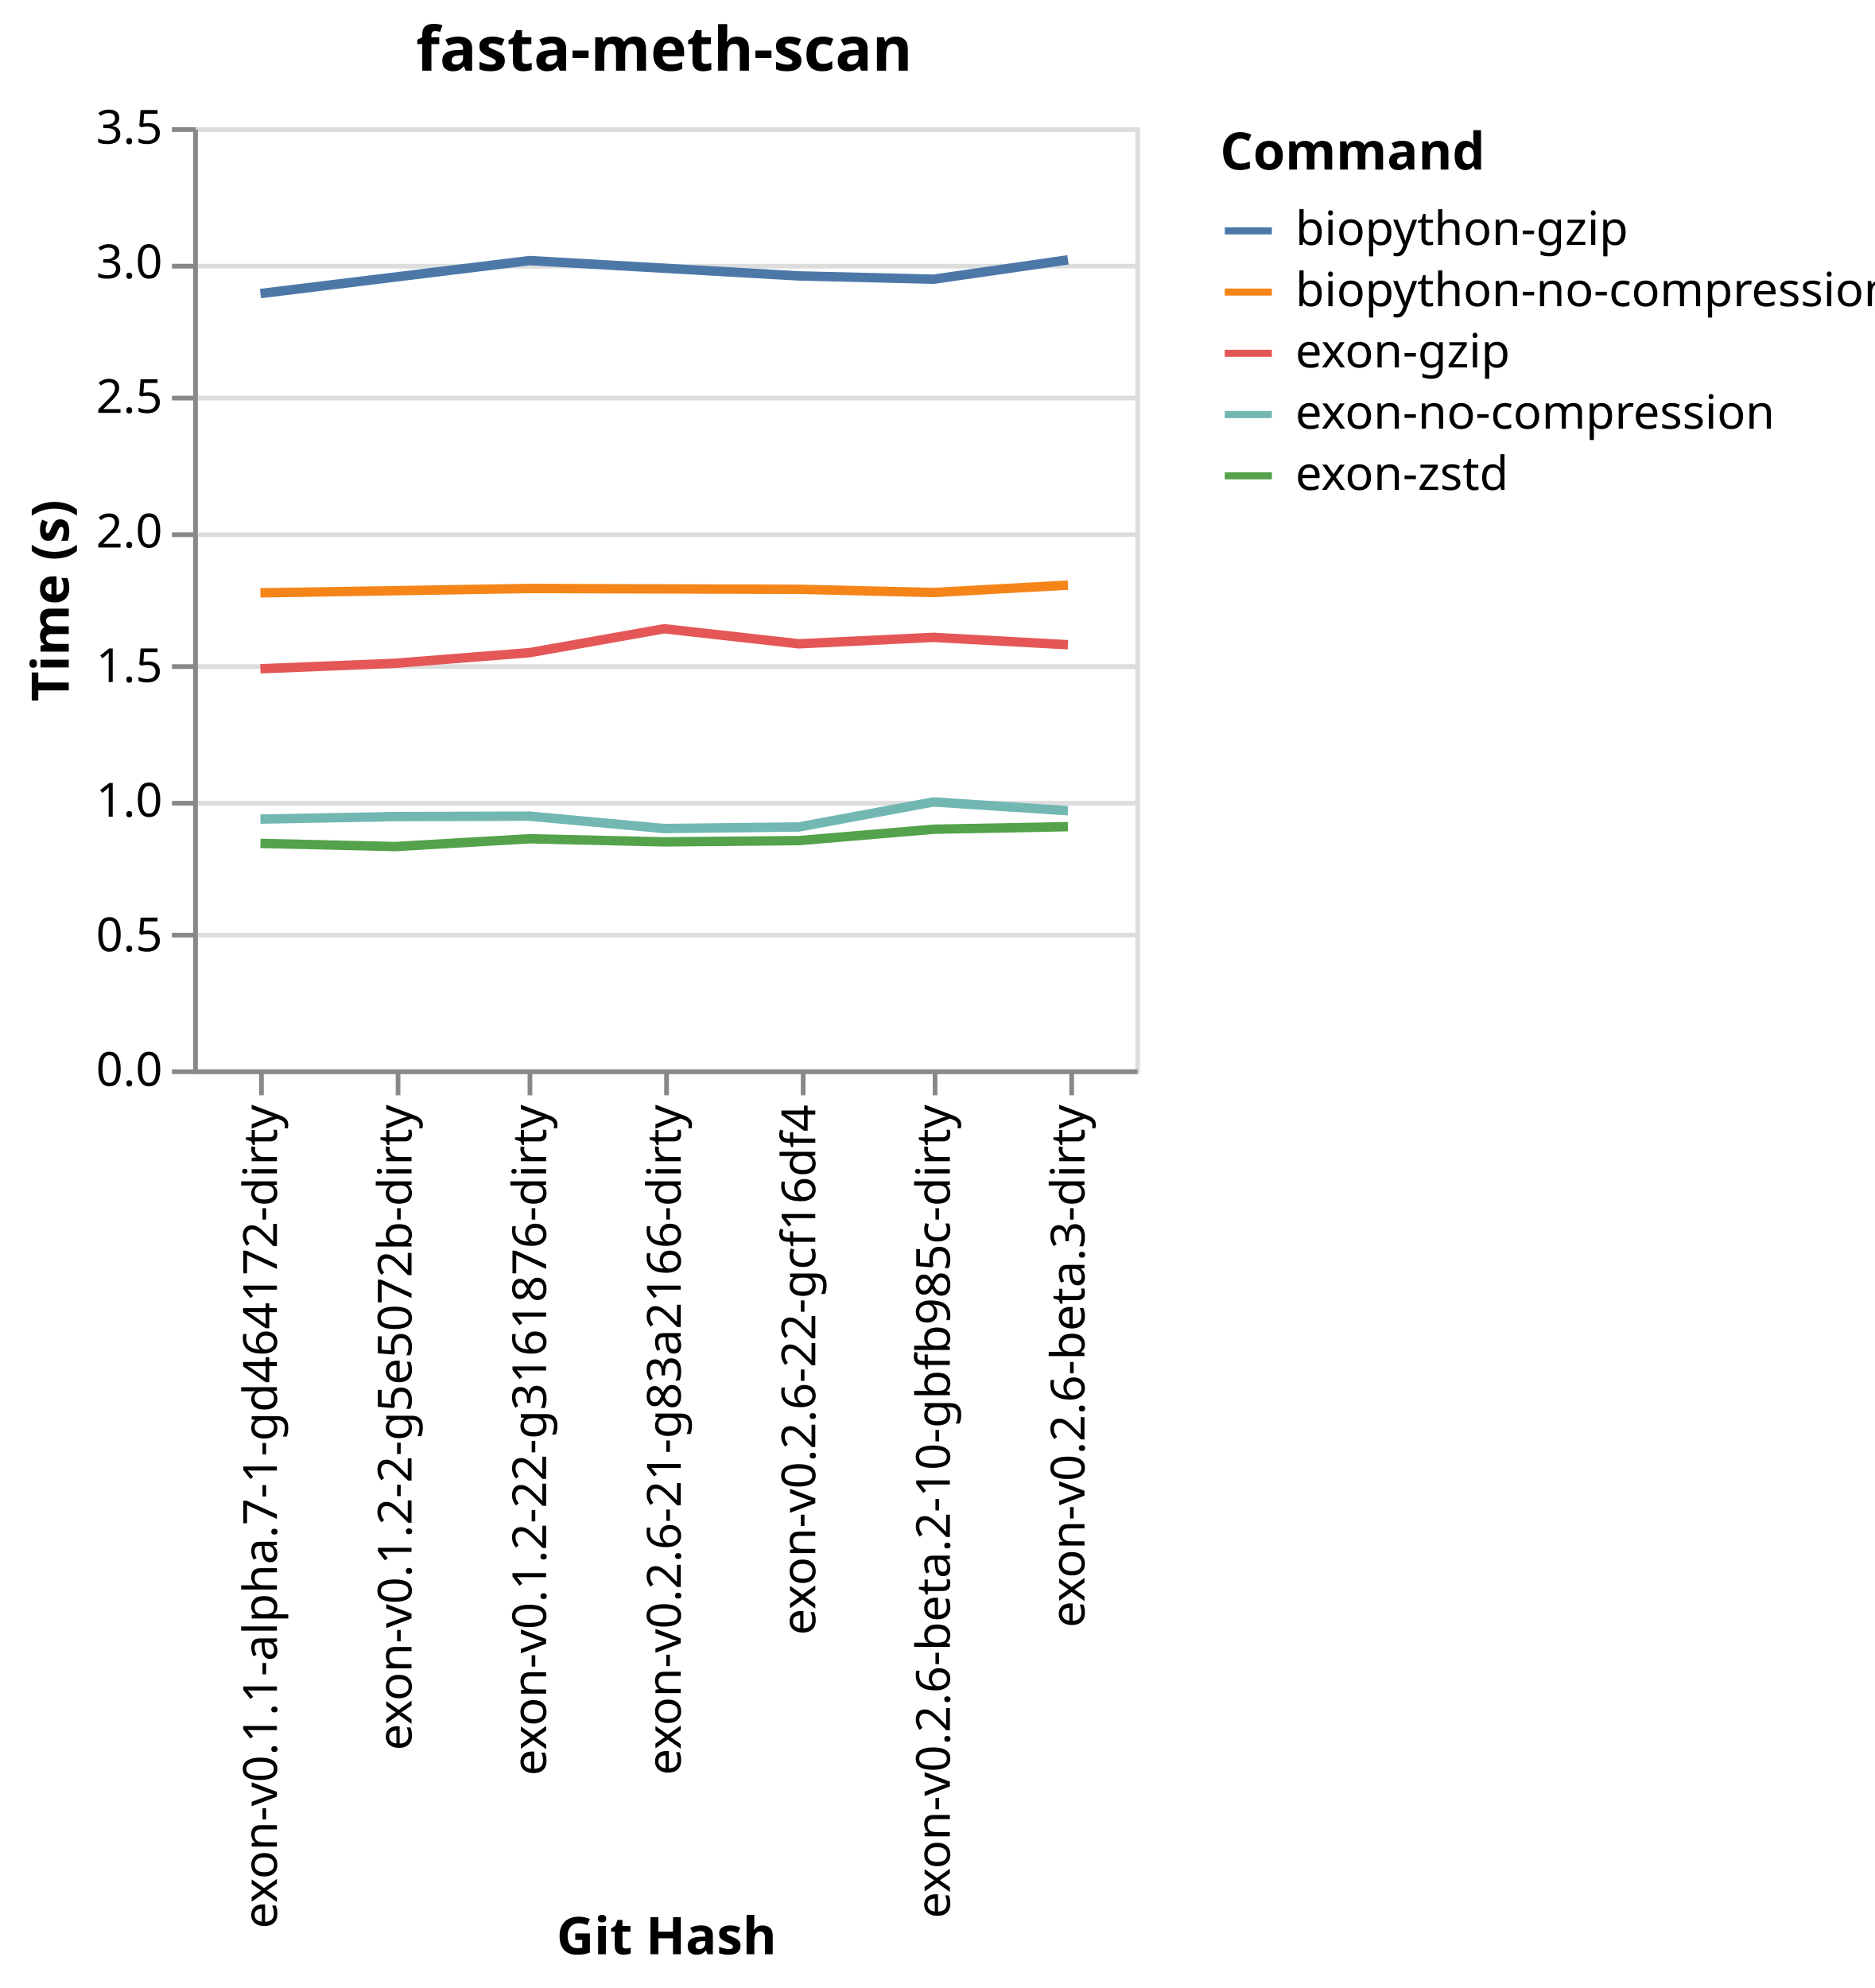
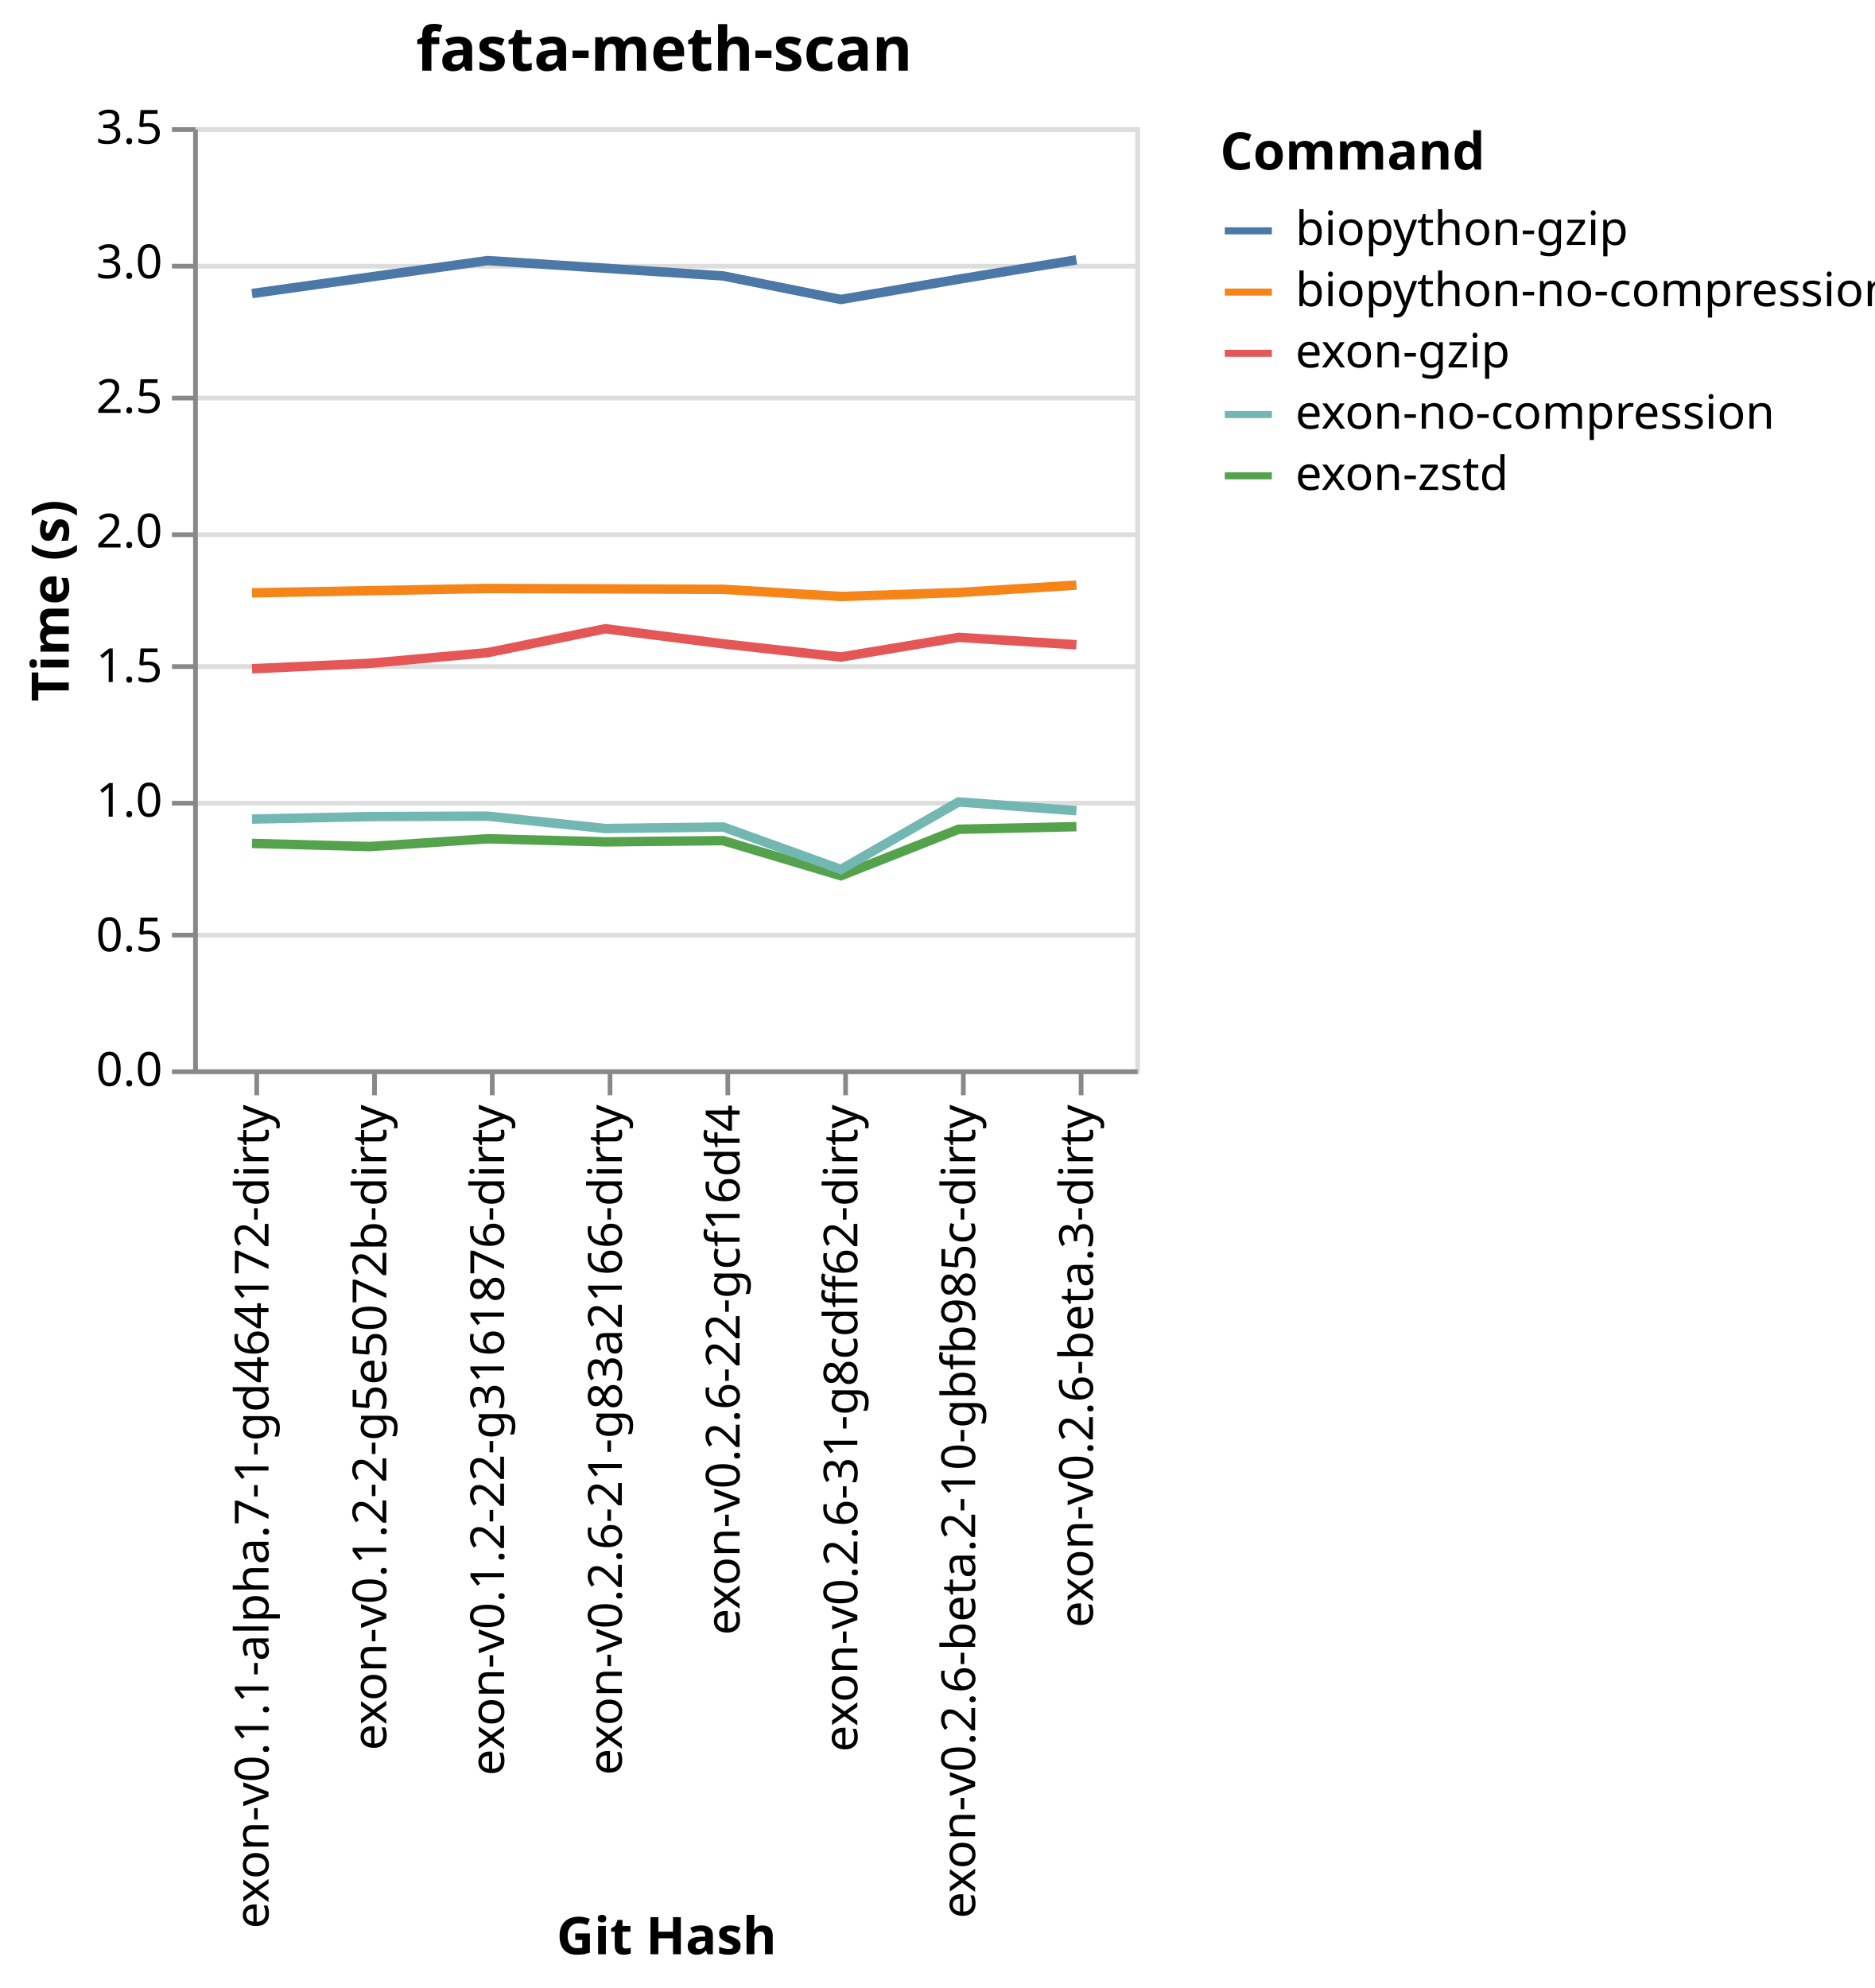
<svg xmlns="http://www.w3.org/2000/svg" version="1.1" class="marks" width="398" height="422" viewBox="0 0 398 422">
  <rect width="398" height="422" fill="white" />
  <g fill="none" stroke-miterlimit="10" transform="translate(41,27)">
    <g class="mark-group role-frame root" role="graphics-object" aria-roledescription="group mark container">
      <g transform="translate(0,0)">
        <path class="background" aria-hidden="true" d="M0.5,0.5h200v200h-200Z" stroke="#ddd" />
        <g>
          <g class="mark-group role-axis" aria-hidden="true">
            <g transform="translate(0.5,0.5)">
              <path class="background" aria-hidden="true" d="M0,0h0v0h0Z" pointer-events="none" />
              <g>
                <g class="mark-rule role-axis-grid" pointer-events="none">
                  <line transform="translate(0,200)" x2="200" y2="0" stroke="#ddd" stroke-width="1" opacity="1" />
                  <line transform="translate(0,171)" x2="200" y2="0" stroke="#ddd" stroke-width="1" opacity="1" />
                  <line transform="translate(0,143)" x2="200" y2="0" stroke="#ddd" stroke-width="1" opacity="1" />
                  <line transform="translate(0,114)" x2="200" y2="0" stroke="#ddd" stroke-width="1" opacity="1" />
                  <line transform="translate(0,86)" x2="200" y2="0" stroke="#ddd" stroke-width="1" opacity="1" />
                  <line transform="translate(0,57)" x2="200" y2="0" stroke="#ddd" stroke-width="1" opacity="1" />
                  <line transform="translate(0,29)" x2="200" y2="0" stroke="#ddd" stroke-width="1" opacity="1" />
                  <line transform="translate(0,0)" x2="200" y2="0" stroke="#ddd" stroke-width="1" opacity="1" />
                </g>
              </g>
              <path class="foreground" aria-hidden="true" d="" pointer-events="none" display="none" />
            </g>
          </g>
-           <g class="mark-group role-axis" role="graphics-symbol" aria-roledescription="axis" aria-label="X-axis titled 'Git Hash' for a discrete scale with 7 values: exon-v0.1.1-alpha.7-1-gd464172-dirty, exon-v0.1.2-2-g5e5072b-dirty, exon-v0.1.2-22-g3161876-dirty, exon-v0.2.6-21-g83a2166-dirty, exon-v0.2.6-22-gcf16df4, exon-v0.2.6-beta.2-10-gbfb985c-dirty, exon-v0.2.6-beta.3-dirty">
+           <g class="mark-group role-axis" role="graphics-symbol" aria-roledescription="axis" aria-label="X-axis titled 'Git Hash' for a discrete scale with 8 values: exon-v0.1.1-alpha.7-1-gd464172-dirty, exon-v0.1.2-2-g5e5072b-dirty, exon-v0.1.2-22-g3161876-dirty, exon-v0.2.6-21-g83a2166-dirty, exon-v0.2.6-22-gcf16df4, ending with exon-v0.2.6-beta.3-dirty">
            <g transform="translate(0.5,200.5)">
              <path class="background" aria-hidden="true" d="M0,0h0v0h0Z" pointer-events="none" />
              <g>
                <g class="mark-rule role-axis-tick" pointer-events="none">
-                   <line transform="translate(14,0)" x2="0" y2="5" stroke="#888" stroke-width="1" opacity="1" />
-                   <line transform="translate(43,0)" x2="0" y2="5" stroke="#888" stroke-width="1" opacity="1" />
-                   <line transform="translate(71,0)" x2="0" y2="5" stroke="#888" stroke-width="1" opacity="1" />
-                   <line transform="translate(100,0)" x2="0" y2="5" stroke="#888" stroke-width="1" opacity="1" />
-                   <line transform="translate(129,0)" x2="0" y2="5" stroke="#888" stroke-width="1" opacity="1" />
-                   <line transform="translate(157,0)" x2="0" y2="5" stroke="#888" stroke-width="1" opacity="1" />
-                   <line transform="translate(186,0)" x2="0" y2="5" stroke="#888" stroke-width="1" opacity="1" />
+                   <line transform="translate(13,0)" x2="0" y2="5" stroke="#888" stroke-width="1" opacity="1" />
+                   <line transform="translate(38,0)" x2="0" y2="5" stroke="#888" stroke-width="1" opacity="1" />
+                   <line transform="translate(63,0)" x2="0" y2="5" stroke="#888" stroke-width="1" opacity="1" />
+                   <line transform="translate(88,0)" x2="0" y2="5" stroke="#888" stroke-width="1" opacity="1" />
+                   <line transform="translate(113,0)" x2="0" y2="5" stroke="#888" stroke-width="1" opacity="1" />
+                   <line transform="translate(138,0)" x2="0" y2="5" stroke="#888" stroke-width="1" opacity="1" />
+                   <line transform="translate(163,0)" x2="0" y2="5" stroke="#888" stroke-width="1" opacity="1" />
+                   <line transform="translate(188,0)" x2="0" y2="5" stroke="#888" stroke-width="1" opacity="1" />
                </g>
                <g class="mark-text role-axis-label" pointer-events="none">
-                   <text text-anchor="end" transform="translate(14.28571,7) rotate(270) translate(0,3)" font-family="sans-serif" font-size="10px" fill="#000" opacity="1">exon-v0.1.1-alpha.7-1-gd464172-dirty</text>
-                   <text text-anchor="end" transform="translate(42.85714,7) rotate(270) translate(0,3)" font-family="sans-serif" font-size="10px" fill="#000" opacity="1">exon-v0.1.2-2-g5e5072b-dirty</text>
-                   <text text-anchor="end" transform="translate(71.42857,7) rotate(270) translate(0,3)" font-family="sans-serif" font-size="10px" fill="#000" opacity="1">exon-v0.1.2-22-g3161876-dirty</text>
-                   <text text-anchor="end" transform="translate(100,7) rotate(270) translate(0,3)" font-family="sans-serif" font-size="10px" fill="#000" opacity="1">exon-v0.2.6-21-g83a2166-dirty</text>
-                   <text text-anchor="end" transform="translate(128.5714,7) rotate(270) translate(0,3)" font-family="sans-serif" font-size="10px" fill="#000" opacity="1">exon-v0.2.6-22-gcf16df4</text>
-                   <text text-anchor="end" transform="translate(157.1429,7) rotate(270) translate(0,3)" font-family="sans-serif" font-size="10px" fill="#000" opacity="1">exon-v0.2.6-beta.2-10-gbfb985c-dirty</text>
-                   <text text-anchor="end" transform="translate(185.7143,7) rotate(270) translate(0,3)" font-family="sans-serif" font-size="10px" fill="#000" opacity="1">exon-v0.2.6-beta.3-dirty</text>
+                   <text text-anchor="end" transform="translate(12.5,7) rotate(270) translate(0,3)" font-family="sans-serif" font-size="10px" fill="#000" opacity="1">exon-v0.1.1-alpha.7-1-gd464172-dirty</text>
+                   <text text-anchor="end" transform="translate(37.5,7) rotate(270) translate(0,3)" font-family="sans-serif" font-size="10px" fill="#000" opacity="1">exon-v0.1.2-2-g5e5072b-dirty</text>
+                   <text text-anchor="end" transform="translate(62.5,7) rotate(270) translate(0,3)" font-family="sans-serif" font-size="10px" fill="#000" opacity="1">exon-v0.1.2-22-g3161876-dirty</text>
+                   <text text-anchor="end" transform="translate(87.5,7) rotate(270) translate(0,3)" font-family="sans-serif" font-size="10px" fill="#000" opacity="1">exon-v0.2.6-21-g83a2166-dirty</text>
+                   <text text-anchor="end" transform="translate(112.5,7) rotate(270) translate(0,3)" font-family="sans-serif" font-size="10px" fill="#000" opacity="1">exon-v0.2.6-22-gcf16df4</text>
+                   <text text-anchor="end" transform="translate(137.5,7) rotate(270) translate(0,3)" font-family="sans-serif" font-size="10px" fill="#000" opacity="1">exon-v0.2.6-31-g8cdff62-dirty</text>
+                   <text text-anchor="end" transform="translate(162.5,7) rotate(270) translate(0,3)" font-family="sans-serif" font-size="10px" fill="#000" opacity="1">exon-v0.2.6-beta.2-10-gbfb985c-dirty</text>
+                   <text text-anchor="end" transform="translate(187.5,7) rotate(270) translate(0,3)" font-family="sans-serif" font-size="10px" fill="#000" opacity="1">exon-v0.2.6-beta.3-dirty</text>
                </g>
                <g class="mark-rule role-axis-domain" pointer-events="none">
                  <line transform="translate(0,0)" x2="200" y2="0" stroke="#888" stroke-width="1" opacity="1" />
                </g>
                <g class="mark-text role-axis-title" pointer-events="none">
                  <text text-anchor="middle" transform="translate(100,187.3291)" font-family="sans-serif" font-size="11px" font-weight="bold" fill="#000" opacity="1">Git Hash</text>
                </g>
              </g>
              <path class="foreground" aria-hidden="true" d="" pointer-events="none" display="none" />
            </g>
          </g>
          <g class="mark-group role-axis" role="graphics-symbol" aria-roledescription="axis" aria-label="Y-axis titled 'Time (s)' for a linear scale with values from 0.0 to 3.5">
            <g transform="translate(0.5,0.5)">
              <path class="background" aria-hidden="true" d="M0,0h0v0h0Z" pointer-events="none" />
              <g>
                <g class="mark-rule role-axis-tick" pointer-events="none">
                  <line transform="translate(0,200)" x2="-5" y2="0" stroke="#888" stroke-width="1" opacity="1" />
                  <line transform="translate(0,171)" x2="-5" y2="0" stroke="#888" stroke-width="1" opacity="1" />
                  <line transform="translate(0,143)" x2="-5" y2="0" stroke="#888" stroke-width="1" opacity="1" />
                  <line transform="translate(0,114)" x2="-5" y2="0" stroke="#888" stroke-width="1" opacity="1" />
                  <line transform="translate(0,86)" x2="-5" y2="0" stroke="#888" stroke-width="1" opacity="1" />
                  <line transform="translate(0,57)" x2="-5" y2="0" stroke="#888" stroke-width="1" opacity="1" />
                  <line transform="translate(0,29)" x2="-5" y2="0" stroke="#888" stroke-width="1" opacity="1" />
                  <line transform="translate(0,0)" x2="-5" y2="0" stroke="#888" stroke-width="1" opacity="1" />
                </g>
                <g class="mark-text role-axis-label" pointer-events="none">
                  <text text-anchor="end" transform="translate(-7,203)" font-family="sans-serif" font-size="10px" fill="#000" opacity="1">0.0</text>
                  <text text-anchor="end" transform="translate(-7,174.4286)" font-family="sans-serif" font-size="10px" fill="#000" opacity="1">0.5</text>
                  <text text-anchor="end" transform="translate(-7,145.8571)" font-family="sans-serif" font-size="10px" fill="#000" opacity="1">1.0</text>
                  <text text-anchor="end" transform="translate(-7,117.2857)" font-family="sans-serif" font-size="10px" fill="#000" opacity="1">1.5</text>
                  <text text-anchor="end" transform="translate(-7,88.71429)" font-family="sans-serif" font-size="10px" fill="#000" opacity="1">2.0</text>
                  <text text-anchor="end" transform="translate(-7,60.14286)" font-family="sans-serif" font-size="10px" fill="#000" opacity="1">2.5</text>
                  <text text-anchor="end" transform="translate(-7,31.57143)" font-family="sans-serif" font-size="10px" fill="#000" opacity="1">3.0</text>
                  <text text-anchor="end" transform="translate(-7,3)" font-family="sans-serif" font-size="10px" fill="#000" opacity="1">3.5</text>
                </g>
                <g class="mark-rule role-axis-domain" pointer-events="none">
                  <line transform="translate(0,200)" x2="0" y2="-200" stroke="#888" stroke-width="1" opacity="1" />
                </g>
                <g class="mark-text role-axis-title" pointer-events="none">
                  <text text-anchor="middle" transform="translate(-24.90137,100) rotate(-90) translate(0,-2)" font-family="sans-serif" font-size="11px" font-weight="bold" fill="#000" opacity="1">Time (s)</text>
                </g>
              </g>
              <path class="foreground" aria-hidden="true" d="" pointer-events="none" display="none" />
            </g>
          </g>
          <g class="mark-group role-scope pathgroup" role="graphics-object" aria-roledescription="group mark container">
            <g transform="translate(0,0)">
              <path class="background" aria-hidden="true" d="M0,0h200v200h-200Z" />
              <g>
                <g class="mark-line role-mark marks" role="graphics-object" aria-roledescription="line mark container">
-                   <path aria-label="Git Hash: exon-v0.1.1-alpha.7-1-gd464172-dirty; Time (s): 1.4881599948; Command: exon-gzip" role="graphics-symbol" aria-roledescription="line mark" d="M14.286,114.962L42.857,113.801L71.429,111.542L100,106.467L128.571,109.664L157.143,108.297L185.714,109.863" stroke="#e45756" stroke-width="2" />
-                 </g>
-               </g>
-               <path class="foreground" aria-hidden="true" d="" display="none" />
-             </g>
-             <g transform="translate(0,0)">
-               <path class="background" aria-hidden="true" d="M0,0h200v200h-200Z" />
-               <g>
-                 <g class="mark-line role-mark marks" role="graphics-object" aria-roledescription="line mark container">
-                   <path aria-label="Git Hash: exon-v0.1.1-alpha.7-1-gd464172-dirty; Time (s): 0.839464345; Command: exon-zstd" role="graphics-symbol" aria-roledescription="line mark" d="M14.286,152.031L42.857,152.702L71.429,151.048L100,151.708L128.571,151.441L157.143,149.027L185.714,148.477" stroke="#54a24b" stroke-width="2" />
-                 </g>
-               </g>
-               <path class="foreground" aria-hidden="true" d="" display="none" />
-             </g>
-             <g transform="translate(0,0)">
-               <path class="background" aria-hidden="true" d="M0,0h200v200h-200Z" />
-               <g>
-                 <g class="mark-line role-mark marks" role="graphics-object" aria-roledescription="line mark container">
-                   <path aria-label="Git Hash: exon-v0.1.1-alpha.7-1-gd464172-dirty; Time (s): 0.9297865116; Command: exon-no-compression" role="graphics-symbol" aria-roledescription="line mark" d="M14.286,146.869L42.857,146.338L71.429,146.248L100,148.875L128.571,148.542L157.143,143.231L185.714,145.092" stroke="#72b7b2" stroke-width="2" />
-                 </g>
-               </g>
-               <path class="foreground" aria-hidden="true" d="" display="none" />
-             </g>
-             <g transform="translate(0,0)">
-               <path class="background" aria-hidden="true" d="M0,0h200v200h-200Z" />
-               <g>
-                 <g class="mark-line role-mark marks" role="graphics-object" aria-roledescription="line mark container">
-                   <path aria-label="Git Hash: exon-v0.1.1-alpha.7-1-gd464172-dirty; Time (s): 2.8820973032; Command: biopython-gzip" role="graphics-symbol" aria-roledescription="line mark" d="M14.286,35.309L71.429,28.314L128.571,31.569L157.143,32.268L185.714,28.158" stroke="#4c78a8" stroke-width="2" />
-                 </g>
-               </g>
-               <path class="foreground" aria-hidden="true" d="" display="none" />
-             </g>
-             <g transform="translate(0,0)">
-               <path class="background" aria-hidden="true" d="M0,0h200v200h-200Z" />
-               <g>
-                 <g class="mark-line role-mark marks" role="graphics-object" aria-roledescription="line mark container">
-                   <path aria-label="Git Hash: exon-v0.1.1-alpha.7-1-gd464172-dirty; Time (s): 1.7701729284; Command: biopython-no-compression" role="graphics-symbol" aria-roledescription="line mark" d="M14.286,98.847L71.429,97.919L128.571,98.095L157.143,98.778L185.714,97.204" stroke="#f58518" stroke-width="2" />
+                   <path aria-label="Git Hash: exon-v0.1.1-alpha.7-1-gd464172-dirty; Time (s): 1.4881599948; Command: exon-gzip" role="graphics-symbol" aria-roledescription="line mark" d="M12.5,114.962L37.5,113.801L62.5,111.542L87.5,106.467L112.5,109.664L137.5,112.466L162.5,108.297L187.5,109.863" stroke="#e45756" stroke-width="2" />
+                 </g>
+               </g>
+               <path class="foreground" aria-hidden="true" d="" display="none" />
+             </g>
+             <g transform="translate(0,0)">
+               <path class="background" aria-hidden="true" d="M0,0h200v200h-200Z" />
+               <g>
+                 <g class="mark-line role-mark marks" role="graphics-object" aria-roledescription="line mark container">
+                   <path aria-label="Git Hash: exon-v0.1.1-alpha.7-1-gd464172-dirty; Time (s): 0.839464345; Command: exon-zstd" role="graphics-symbol" aria-roledescription="line mark" d="M12.5,152.031L37.5,152.702L62.5,151.048L87.5,151.708L112.5,151.441L137.5,158.897L162.5,149.027L187.5,148.477" stroke="#54a24b" stroke-width="2" />
+                 </g>
+               </g>
+               <path class="foreground" aria-hidden="true" d="" display="none" />
+             </g>
+             <g transform="translate(0,0)">
+               <path class="background" aria-hidden="true" d="M0,0h200v200h-200Z" />
+               <g>
+                 <g class="mark-line role-mark marks" role="graphics-object" aria-roledescription="line mark container">
+                   <path aria-label="Git Hash: exon-v0.1.1-alpha.7-1-gd464172-dirty; Time (s): 0.9297865116; Command: exon-no-compression" role="graphics-symbol" aria-roledescription="line mark" d="M12.5,146.869L37.5,146.338L62.5,146.248L87.5,148.875L112.5,148.542L137.5,157.559L162.5,143.231L187.5,145.092" stroke="#72b7b2" stroke-width="2" />
+                 </g>
+               </g>
+               <path class="foreground" aria-hidden="true" d="" display="none" />
+             </g>
+             <g transform="translate(0,0)">
+               <path class="background" aria-hidden="true" d="M0,0h200v200h-200Z" />
+               <g>
+                 <g class="mark-line role-mark marks" role="graphics-object" aria-roledescription="line mark container">
+                   <path aria-label="Git Hash: exon-v0.1.1-alpha.7-1-gd464172-dirty; Time (s): 2.8820973032; Command: biopython-gzip" role="graphics-symbol" aria-roledescription="line mark" d="M12.5,35.309L62.5,28.314L112.5,31.569L137.5,36.571L162.5,32.268L187.5,28.158" stroke="#4c78a8" stroke-width="2" />
+                 </g>
+               </g>
+               <path class="foreground" aria-hidden="true" d="" display="none" />
+             </g>
+             <g transform="translate(0,0)">
+               <path class="background" aria-hidden="true" d="M0,0h200v200h-200Z" />
+               <g>
+                 <g class="mark-line role-mark marks" role="graphics-object" aria-roledescription="line mark container">
+                   <path aria-label="Git Hash: exon-v0.1.1-alpha.7-1-gd464172-dirty; Time (s): 1.7701729284; Command: biopython-no-compression" role="graphics-symbol" aria-roledescription="line mark" d="M12.5,98.847L62.5,97.919L112.5,98.095L137.5,99.616L162.5,98.778L187.5,97.204" stroke="#f58518" stroke-width="2" />
                </g>
              </g>
              <path class="foreground" aria-hidden="true" d="" display="none" />
            </g>
          </g>
          <g class="mark-group role-legend" role="graphics-symbol" aria-roledescription="legend" aria-label="Symbol legend titled 'Command' for stroke color with 5 values: biopython-gzip, biopython-no-compression, exon-gzip, exon-no-compression, exon-zstd">
            <g transform="translate(218,0)">
              <path class="background" aria-hidden="true" d="M0,0h134v79h-134Z" pointer-events="none" />
              <g>
                <g class="mark-group role-legend-entry">
                  <g transform="translate(0,16)">
                    <path class="background" aria-hidden="true" d="M0,0h0v0h0Z" pointer-events="none" />
                    <g>
                      <g class="mark-group role-scope" role="graphics-object" aria-roledescription="group mark container">
                        <g transform="translate(0,0)">
                          <path class="background" aria-hidden="true" d="M0,0h133.842v11h-133.842Z" pointer-events="none" opacity="1" />
                          <g>
                            <g class="mark-symbol role-legend-symbol" pointer-events="none">
                              <path transform="translate(6,6)" d="M-5,0L5,0" stroke="#4c78a8" stroke-width="1.5" opacity="1" />
                            </g>
                            <g class="mark-text role-legend-label" pointer-events="none">
                              <text text-anchor="start" transform="translate(16,9)" font-family="sans-serif" font-size="10px" fill="#000" opacity="1">biopython-gzip</text>
                            </g>
                          </g>
                          <path class="foreground" aria-hidden="true" d="" pointer-events="none" display="none" />
                        </g>
                        <g transform="translate(0,13)">
                          <path class="background" aria-hidden="true" d="M0,0h133.842v11h-133.842Z" pointer-events="none" opacity="1" />
                          <g>
                            <g class="mark-symbol role-legend-symbol" pointer-events="none">
                              <path transform="translate(6,6)" d="M-5,0L5,0" stroke="#f58518" stroke-width="1.5" opacity="1" />
                            </g>
                            <g class="mark-text role-legend-label" pointer-events="none">
                              <text text-anchor="start" transform="translate(16,9)" font-family="sans-serif" font-size="10px" fill="#000" opacity="1">biopython-no-compression</text>
                            </g>
                          </g>
                          <path class="foreground" aria-hidden="true" d="" pointer-events="none" display="none" />
                        </g>
                        <g transform="translate(0,26)">
                          <path class="background" aria-hidden="true" d="M0,0h133.842v11h-133.842Z" pointer-events="none" opacity="1" />
                          <g>
                            <g class="mark-symbol role-legend-symbol" pointer-events="none">
                              <path transform="translate(6,6)" d="M-5,0L5,0" stroke="#e45756" stroke-width="1.5" opacity="1" />
                            </g>
                            <g class="mark-text role-legend-label" pointer-events="none">
                              <text text-anchor="start" transform="translate(16,9)" font-family="sans-serif" font-size="10px" fill="#000" opacity="1">exon-gzip</text>
                            </g>
                          </g>
                          <path class="foreground" aria-hidden="true" d="" pointer-events="none" display="none" />
                        </g>
                        <g transform="translate(0,39)">
                          <path class="background" aria-hidden="true" d="M0,0h133.842v11h-133.842Z" pointer-events="none" opacity="1" />
                          <g>
                            <g class="mark-symbol role-legend-symbol" pointer-events="none">
                              <path transform="translate(6,6)" d="M-5,0L5,0" stroke="#72b7b2" stroke-width="1.5" opacity="1" />
                            </g>
                            <g class="mark-text role-legend-label" pointer-events="none">
                              <text text-anchor="start" transform="translate(16,9)" font-family="sans-serif" font-size="10px" fill="#000" opacity="1">exon-no-compression</text>
                            </g>
                          </g>
                          <path class="foreground" aria-hidden="true" d="" pointer-events="none" display="none" />
                        </g>
                        <g transform="translate(0,52)">
                          <path class="background" aria-hidden="true" d="M0,0h133.842v11h-133.842Z" pointer-events="none" opacity="1" />
                          <g>
                            <g class="mark-symbol role-legend-symbol" pointer-events="none">
                              <path transform="translate(6,6)" d="M-5,0L5,0" stroke="#54a24b" stroke-width="1.5" opacity="1" />
                            </g>
                            <g class="mark-text role-legend-label" pointer-events="none">
                              <text text-anchor="start" transform="translate(16,9)" font-family="sans-serif" font-size="10px" fill="#000" opacity="1">exon-zstd</text>
                            </g>
                          </g>
                          <path class="foreground" aria-hidden="true" d="" pointer-events="none" display="none" />
                        </g>
                      </g>
                    </g>
                    <path class="foreground" aria-hidden="true" d="" pointer-events="none" display="none" />
                  </g>
                </g>
                <g class="mark-text role-legend-title" pointer-events="none">
                  <text text-anchor="start" transform="translate(0,9)" font-family="sans-serif" font-size="11px" font-weight="bold" fill="#000" opacity="1">Command</text>
                </g>
              </g>
              <path class="foreground" aria-hidden="true" d="" pointer-events="none" display="none" />
            </g>
          </g>
          <g class="mark-group role-title">
            <g transform="translate(100,-22)">
              <path class="background" aria-hidden="true" d="M0,0h0v0h0Z" pointer-events="none" />
              <g>
                <g class="mark-text role-title-text" role="graphics-symbol" aria-roledescription="title" aria-label="Title text 'fasta-meth-scan'" pointer-events="none">
                  <text text-anchor="middle" transform="translate(0,10)" font-family="sans-serif" font-size="13px" font-weight="bold" fill="#000" opacity="1">fasta-meth-scan</text>
                </g>
              </g>
              <path class="foreground" aria-hidden="true" d="" pointer-events="none" display="none" />
            </g>
          </g>
        </g>
        <path class="foreground" aria-hidden="true" d="" display="none" />
      </g>
    </g>
  </g>
</svg>
